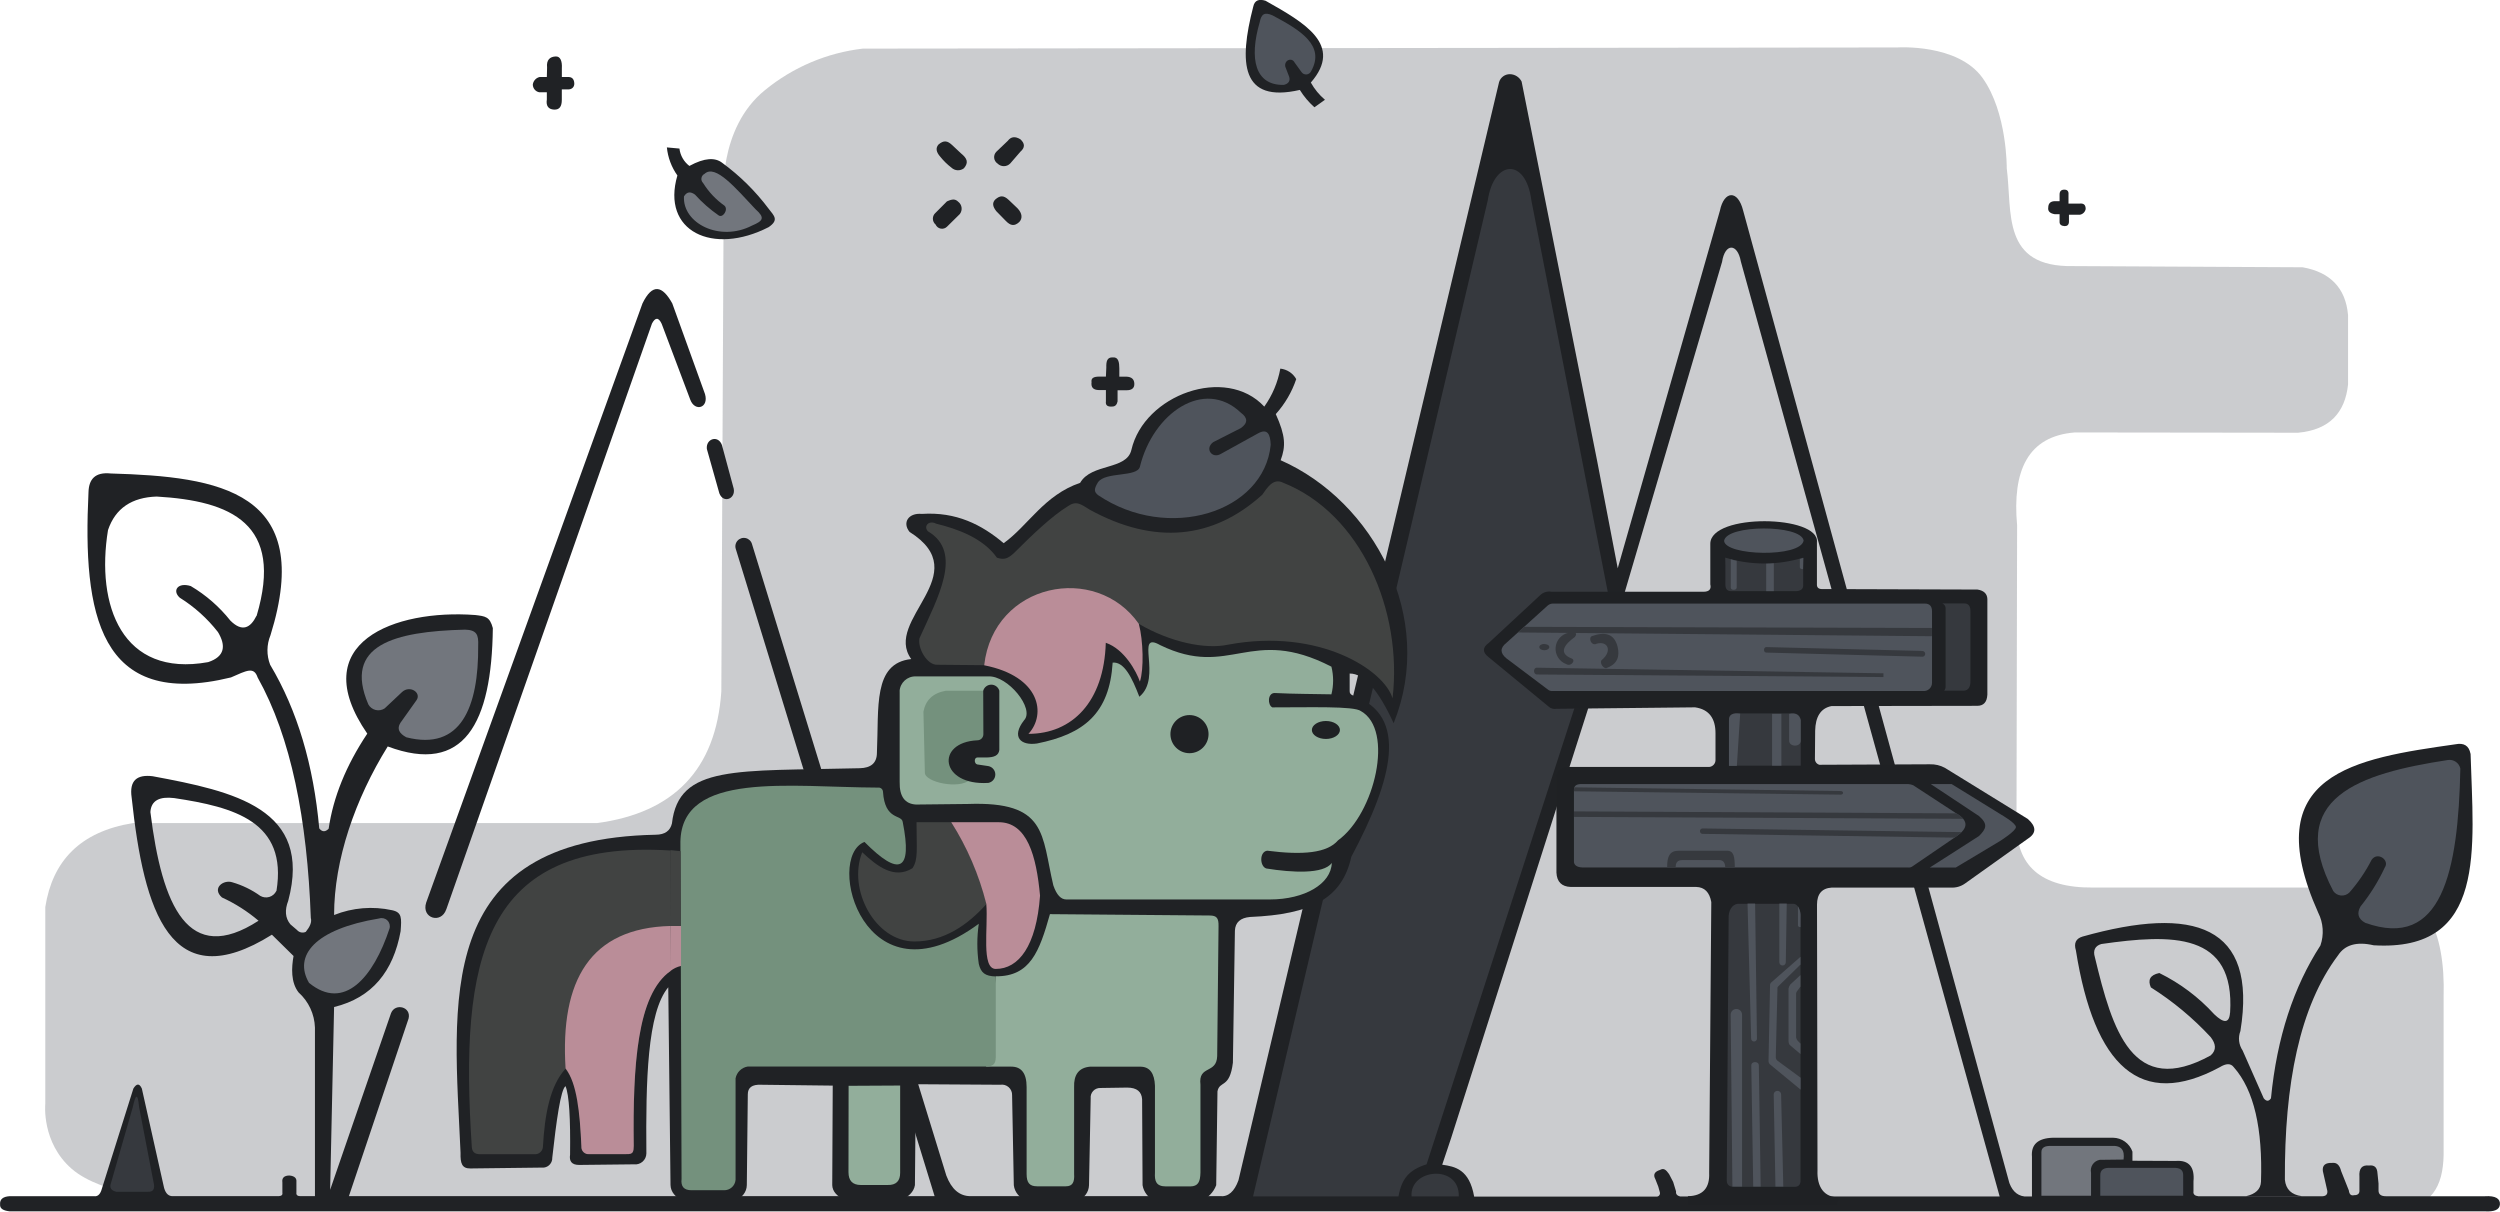
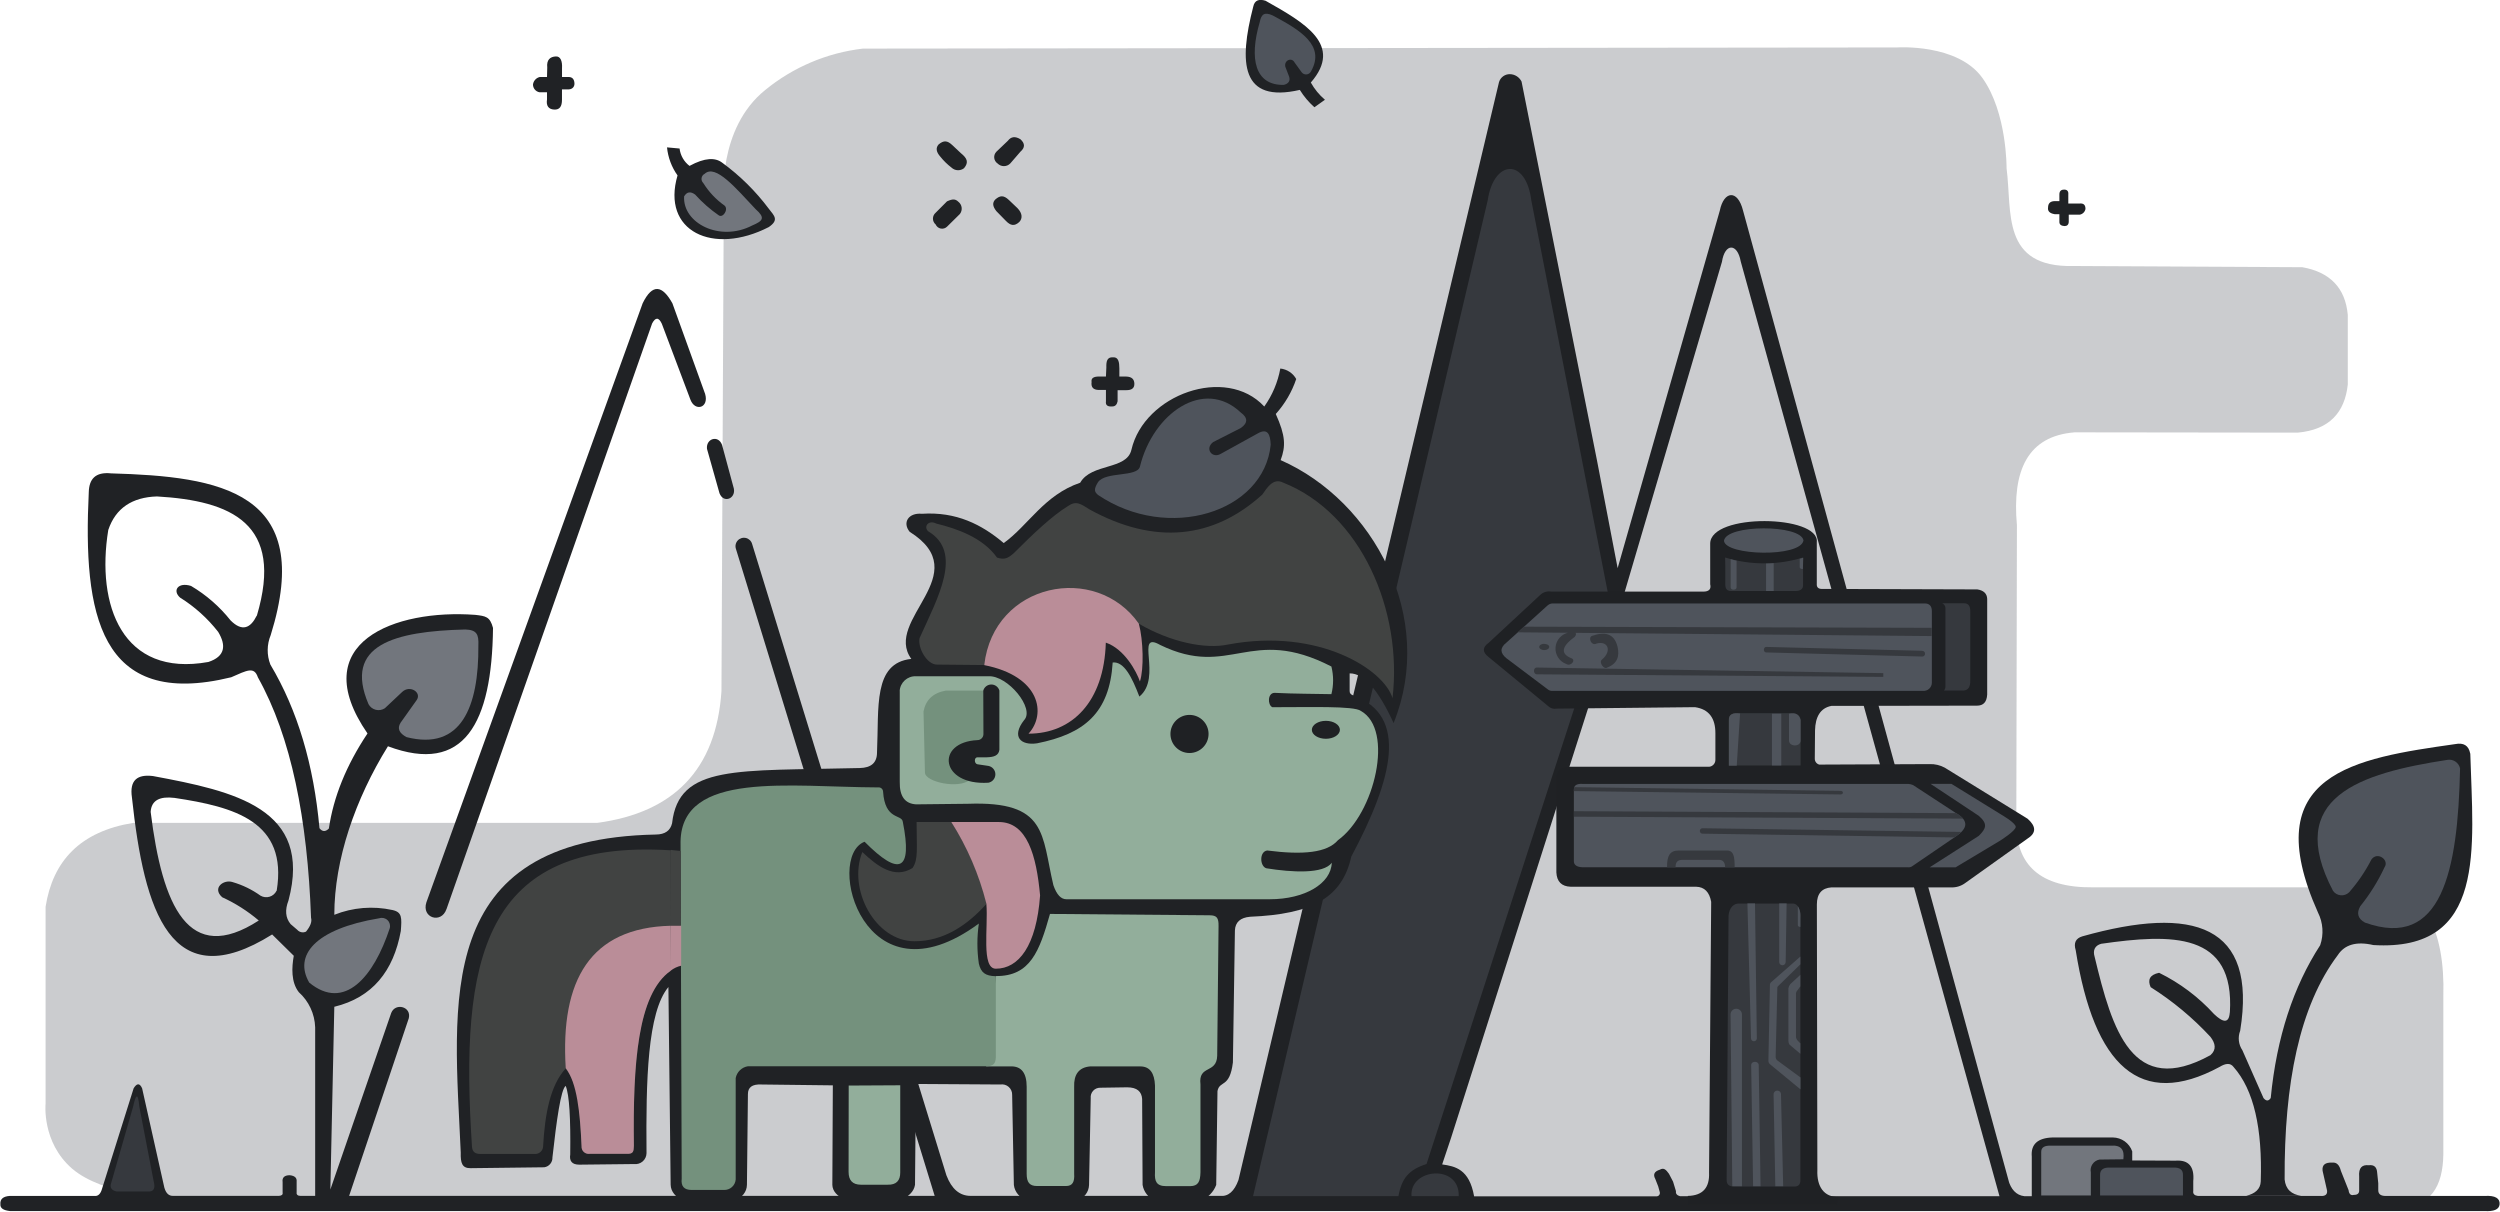
- <svg xmlns="http://www.w3.org/2000/svg" viewBox="0 0 611.06 296.1">
+ <svg xmlns="http://www.w3.org/2000/svg" height="296" width="611" viewBox="0 0 611.06 296.1">
  <defs>
    <style>.a{fill:#50555d;opacity:0.3;}.b{fill:#202225;}.c{fill:#36393e;}.d{fill:#1f2124;}.e{fill:#4f545c;}.f{fill:#92ae9b;}.g{fill:#74917d;}.h{fill:#414342;}.i{fill:#ba8d98;}.j{fill:#72767d;}</style>
  </defs>
  <path class="a" d="M63.08,640.81H41.85s-16.88-1.13-24.33-7.6-6.47-15.89-6.47-15.89l0-48.1c1.76-11.26,8.51-18.43,21.42-20.53H145.92c18.66-2.51,29.07-13,30.37-32.16l.57-120.5s-1.55-17.09,10.12-26.51a46.2,46.2,0,0,1,23.91-10.13l252.86-.28s14.77-1,20.82,7.46,5.91,22.08,5.91,22.08c1.38,10.72-1.38,24.26,16.31,23.9l56,.29c6.68,1.18,10.52,5,11.11,11.67v17c-.74,6.83-4.47,11.05-12.21,11.77l-54.56-.07c-11.47.9-15.34,9.29-14.12,22.7l-.15,72.61c-.11,10.45,5.79,16.05,18.76,15.93h69c11.86-.6,17.11,10.54,16.64,26.64v38.71c-.14,7.7-3,12.9-11.35,13.17Z" transform="translate(0.02 -347.51)" />
  <path class="b" d="M133.7,364c-.2-1.86.71-2.63,2.09-2.69,1.13-.07,1.63,1.09,1.52,2.9v2.12H139c.91.05,1.29.63,1.35,1.51s-.51,1.47-1.35,1.52H137.3v2.55c0,1.62-.56,2.46-1.91,2.39s-2-.9-1.75-2.47v-1.76h-1.83a1.94,1.94,0,0,1-1.6-1.9,2.18,2.18,0,0,1,1.68-1.84h1.75Zm136.59,75.56h-1.66c-1.44,0-2,.45-1.85,1.37-.16,1.2.36,1.89,1.76,1.92h1.75v2.77c-.14,1,.46,1.35,1.56,1.26.71,0,1.13-.46,1.29-1.26V442.9h2.18c1.25,0,1.94-.48,1.92-1.56s-.6-1.73-2-1.77h-1.67l0-2c0-1.51-.23-2.81-1.54-2.7-1.5-.11-1.68,1.06-1.64,2.44Zm233.1-42.88H502.3c-1.12,0-1.67.53-1.68,1.56-.13.85.35,1.42,1.6,1.63h1.17v1.91c0,.64.46.95,1.24,1,.59,0,1-.26,1.05-1V400l2.65,0a1.74,1.74,0,0,0,1.44-1.4c0-1-.46-1.44-1.48-1.33h-2.72l0-2c.1-.86-.15-1.37-.9-1.4-.92-.05-1.31.41-1.28,1.28Zm-274-13.87c-.79.89-.57,1.9.41,3a15.64,15.64,0,0,0,2.74,2.68,2.35,2.35,0,0,0,3.06.14c1.21-1.45.74-2.44-.76-3.66l-2.13-2C231.55,381.89,230.67,381.74,229.39,382.82Zm14.39,4.65a2.17,2.17,0,0,0,3.13,0l2.47-2.86c1.15-1,1.16-2,0-3.05-1.27-.77-2.29-.66-3.07.38l-2.8,2.67A1.88,1.88,0,0,0,243.78,387.47Zm-.55,8.82c-.74.81-.66,1.64.25,2.83l2.33,2.38c1.14,1.19,2.1,1.4,3.31.28.79-.85.78-2.08-.45-3.36l-2.1-2C245.25,395.15,244.36,395.3,243.23,396.29Zm-11.78.44-2.79,2.8a1.88,1.88,0,0,0,0,2.87,1.72,1.72,0,0,0,2.79.53l3.14-3.1a2.14,2.14,0,0,0-.4-3C233.5,396.18,232.91,396.06,231.45,396.73ZM0,641.9c-.09,1.06.86,1.53,2.33,1.69h605c2.23.13,3.59-.34,3.69-1.69s-1-2.18-3.69-2H583.17c-1.2,0-1.83-.45-1.82-1.42v-1.69l-.26-2.52c-.07-1.31-.65-2.06-2.07-1.88-1.65-.18-2.51.64-2.34,2.78v3.18c.07.81-.28,1.3-1.29,1.29-.76.19-1.18-.2-1.3-1.16l-1.88-4.73c-.34-1.35-1-2.14-2.14-2-1.64-.07-2.51.51-2.33,2l1.1,4.86c.09.92-.44,1.37-1.62,1.29H537.28c-.85-.11-1.28-.49-1.16-1.23v-2.4c.31-3.52-1.1-5.24-4.35-5l-16-.07c-2.83.21-4.32,1.51-4.67,3.76v3c0,1.3-.54,2-1.68,2H494.84c-2.06-.24-3.3-1.72-3.95-4l-1.77,4H410.65c-.73-.19-1.1-.58-1-1.23l-.71-2.33-1-1.92c-.73-1-1.24-1.57-2.24-1-1.38.43-1.69,1.2-1.1,2.27l.71,1.82.39,1.42a.82.82,0,0,1-.72,1H360.3c-1.17-6.67-4.65-7.35-7.81-7.8l2.16-6.45,42.13-132.08-6.41-33.44L371.9,367.45a3.26,3.26,0,0,0-2.85-1.81,2.74,2.74,0,0,0-2.66,1.94l-45.17,190L302.69,636c-1,2.75-2.49,4.08-4.48,3.88h-61c-2.69,0-4.65-1.69-5.91-5l-2.39,5H73.34c-.63,0-1-.32-.91-.84v-2.66c.08-.83-.37-1.41-1.68-1.55-1.34,0-1.91.62-1.75,1.68v2.53c.11.56-.25.8-.91.84H42.17c-.92,0-1.65-.53-2.08-2l-5.44-24.3c-.63-1.4-1.33-1.19-2.07,0l-7.85,24.95c-.37,1-.95,1.47-1.75,1.36H2.31C.7,640-.1,640.65,0,641.9Zm521.2-9.45V629a5.08,5.08,0,0,0-4.75-3.4h-14.7c-3.66.11-5.37,1.66-5.11,4.66v10.93l24.56.36ZM396.3,495l24.59-83.46c.73-4.71,3.79-4.59,4.59-.13l63.58,229.69h3.27L426.05,399c-1.31-5.24-4.68-4.86-5.68,0l-26.78,93.72ZM85.22,640l14.63-43.55c.69-2.85-3.27-3.86-4.29-1.31l-15.51,45Zm23.83-70.18,50.29-143.23c.81-1.53,1.6-1.58,2.37.07l7,18.57c1.14,3,4.58,2,3.59-1.4l-8-22.16c-2.45-4.41-4.87-4.94-7.28,0L104.15,568.12C102.91,571.94,107.8,573.44,109.05,569.79Zm63.7-112.58,3.06,10.86c1,2.56,4,1.32,3.51-1.14l-2.89-10.69C175.51,453.77,172.49,454.74,172.75,457.21ZM233,640.05l-1.57-4.73L183.79,480.51a2.07,2.07,0,1,0-3.95,1.23l48.63,158.31M165.55,390.4c-4,13.65,8.65,19.65,22.32,12.62,2.53-1.75,1.36-2.72,0-4.47a54,54,0,0,0-11.39-11.26c-1.7-1.3-4.23-1.27-8,.78a6.29,6.29,0,0,1-2.43-4.25l-3.07-.28A14.3,14.3,0,0,0,165.55,390.4Zm158.28-18.5a15.25,15.25,0,0,1-3.45-4.21c8-9.21-1.49-14.6-11.08-20-1.57-.48-2.67-.15-3,1.46-3.56,13.76-3,23.65,11.39,20.34a18.93,18.93,0,0,0,3.57,4.24Zm280,159.84c-.38-2-1.64-2.71-3.67-2.31-24.48,3.48-48.76,7.11-33.55,41.17a10.29,10.29,0,0,1,.54,8c-6.53,10.09-10.64,22.46-12.09,37.36-.54.8-1.12.79-1.77,0l-5.16-11.68a5.16,5.16,0,0,1-.54-4.76c4.21-25.92-11.34-30.75-38.59-23.09-1.63.49-2.16,1.62-1.62,3.39,4.51,28.35,15.8,39,35.18,28.53,1.5-.92,2.65-1,3.4,0,5,5.63,7.08,15.13,6.66,28-.08,1.89-1.38,3-3.58,3.52h13.51c-2.45-.33-3.85-1.62-4.09-4-.12-23.34,3.58-42.35,13-54.86,1.65-2.52,4.48-3.43,8.69-2.45C608,580.23,604.5,554.75,603.85,531.74Zm-58.78,63.31c-.2,2.77-1.66,2.47-3.85.38a45,45,0,0,0-13.43-10.09c-2.34.49-2.84,1.74-2.07,3.51A73.26,73.26,0,0,1,540.32,601c1.25,1.62,1.51,3.14,0,4.48-19.09,10.5-24-6.1-28.3-24-.53-1.71.1-2.81,1.58-3.23C530.77,575.8,546.32,575.24,545.07,595.05Zm-429-97.22c-19.48-1.44-41.67,6.69-26.3,29-5.21,7.82-8.32,15.56-9.44,23.24-.79.8-1.56.86-2.3-.08-1.39-15.43-5.33-28.82-12-40a9.68,9.68,0,0,1,.08-7.21C77.06,467.57,53.6,464,27.06,463.24c-3.88-.4-5.37,1.44-5.45,4.6-1.43,29.54,2.47,53.17,34.82,45.25,3.91-1.71,5.6-2.69,6.52,0,8.18,14.61,12.13,34.68,13,58.79.29,1-.2,2.13-1.23,3.4a1.81,1.81,0,0,1-2.15-.46l-1.61-1.38c-1.29-1.55-1.41-3.49-.53-5.76,6-22.52-13.19-26.73-33.13-30.44-3.81-.47-5.76,1-5.14,5.22,3,28,9.54,49,34.28,33.51l5.29,5.21c-.51,2.85-.69,6.44,1.23,8.9a12.09,12.09,0,0,1,4,8.59v41.22h3.68l1-46.24c9.32-2.27,14.47-8.72,16.26-18.53.24-3.24.35-4.61-2.07-5.13a24.25,24.25,0,0,0-14.19,1.17c0-13.47,5.13-28.34,13.11-41.2,18.67,7,25.43-5.64,25.69-28.93C119.69,498.21,118.62,498.14,116.09,497.83Zm-53.39.22c-1.48,3-3.53,4-6.38,1.14a35.24,35.24,0,0,0-9.67-8.43c-3.19-1-4.61,1.14-2.68,2.85A36,36,0,0,1,53.25,502c2,3.32,1.71,6-2.39,7.35-21.06,3.81-27.49-13.89-24.48-32.28,1.8-5.36,5.87-8,11.9-8.19C56.44,469.94,69.43,475.46,62.7,498.05Zm4.85,67.25a2.79,2.79,0,0,1-3.92,1.18,22.44,22.44,0,0,0-6.8-3.31c-2.16-.74-5.12,1.42-2.56,3.7a38.61,38.61,0,0,1,8.94,5.69C46,583.68,39.59,569.08,36.74,546c.18-2.9,2.32-3.84,5.81-3.42C57.22,544.78,70.32,548.33,67.55,565.3Z" transform="translate(0.02 -347.51)" />
  <path class="c" d="M32.44,618.11c.62-2.83,1.18-3.9,1.54,0l3.5,18.22c.46,1.77,0,2.55-1.39,2.48H28.43c-1.31-.29-1.75-1-1.31-2.18ZM345,639.94h11.54C356.77,632,344.49,633.12,345,639.94Zm-3.2,0c.8-4.41,2.59-6.47,6.87-7.85l44.68-137.86-19.06-97.71c-1.33-10.53-9.2-10-10.67,0L306.26,639.94Z" transform="translate(0.02 -347.51)" />
  <path class="d" d="M412.54,639.89c3.71-.08,5.36-2.06,5.2-5.69l.52-66.21c-.43-2.37-1.63-3.64-3.69-3.69H383.91c-2.2-.07-3.39-1.23-3.5-3.51V537.45c.08-1.55,1-2.39,2.84-2.48h34.53a1.69,1.69,0,0,0,1.51-1.69v-6.53c0-3.58-1.51-5.85-5-6.35l-33.86.36a2.24,2.24,0,0,1-2-.6l-14.57-12c-1.59-1.22-1.55-2.39,0-3.5L376.42,493a3.13,3.13,0,0,1,2.78-.85h37.12c1.4,0,2-.61,1.7-1.81v-9.92c0-7.53,26.81-7.05,26.06-.36v10.16c-.07.87.37,1.24,1.15,1.27l38.09.12c1.52.23,2.37,1,2.42,2.3v23.4c-.1,1.84-.94,2.72-2.48,2.72l-35.61.06c-2.71.53-3.92,2.68-4,6l-.06,6.9a1.47,1.47,0,0,0,1.09,1.45l27-.12a7.23,7.23,0,0,1,3.7.88l20.24,12.48c2,1.77,2.26,3.41,0,4.84l-15.34,10.94a5.4,5.4,0,0,1-3.41,1h-29.2q-3.56.24-3.57,4.17l.12,64.93c-.17,4.08,1.63,6.65,5.17,6.59L449,642h-36.4Z" transform="translate(0.02 -347.51)" />
  <path class="e" d="M440.83,479.64c-.73,4.21-19.12,3.74-19.44.08C421.91,475.68,440.21,475.68,440.83,479.64Zm-62.58,15.9-10.05,9.08c-1.65,1.29-1.55,2.56,0,3.82L378.25,516a1.66,1.66,0,0,0,1.32.41H470a2,2,0,0,0,2.21-2v-17.5c0-1.21-.58-1.88-1.77-1.87h-91A2,2,0,0,0,378.25,495.54Zm6.44,45.1v17.3c-.07,1,.69,1.54,2.06,1.6h79.53a1.59,1.59,0,0,0,1.27-.35l10.62-7.26c2.73-1.86,3.18-3.72,0-5.59l-10.56-6.9a3.67,3.67,0,0,0-1.17-.28H386.75C385.35,539.08,384.64,539.56,384.69,540.64Zm99,6.33c2.29,2,1.77,3.12,0,4.89l-12,7.69h6.34l10.8-6.47s3.9-2.44,3.89-3.42-3.55-3-3.55-3L477,539.15h-5.1Z" transform="translate(0.02 -347.51)" />
  <path class="c" d="M424.75,568.42h13.48c1.4,0,2,1.89,1.84,3.65v63.86c.05,1.24-.56,1.76-1.75,1.66H423.79c-1.23,0-1.76-.56-1.75-1.66L422.5,572C422.41,570.13,423.32,568.56,424.75,568.42Zm15.37-33.77V523.48a1.85,1.85,0,0,0-1.68-1.6H424.6c-1.41,0-2.12.56-2,1.78v11Zm-18.41-48.84v4.62c0,1.11.54,1.58,1.41,1.57h15.8c1,0,1.79-.43,1.8-1.31v-4.88l0-2a32.38,32.38,0,0,1-19.05,0ZM480.1,495h-5.37a1.28,1.28,0,0,1,.8,1.11l0,19.1a1.6,1.6,0,0,1-.34,1.12H480c1.07-.08,1.66-.85,1.6-2.53V497.06C481.65,495.7,481.16,495,480.1,495Zm-7.9,6-99.74-.28L371,502.1l101.18.92Zm-96.57,9.71c-.94,0-.92,1.62,0,1.66l84.71.63v-.92Zm94.1-4.1-38-.94c-.78,0-.78,1.38,0,1.35l38,1A.7.7,0,1,0,469.73,506.64Zm-79.58-1.74c2.9-.85,3.94,1.81,1.38,3.92-.8.65.55,2.54,1.33,1.92,2.44-.94,3.08-2.76,2.49-5.16-.84-3.24-3.15-3.66-6.27-2.56C388.16,503.4,388.89,505.41,390.15,504.9Zm-5.21-1.72c.78-.94-.21-1.46-1.47-1a4,4,0,0,0-.65,7.69c1.17.71,2.43-1,1.28-1.39C380.85,507.15,382.3,505.08,384.94,503.18Zm-7.5,1.75c-.67,0-1.22.35-1.22.77s.55.78,1.22.78,1.23-.35,1.23-.78S378.12,504.93,377.44,504.93Zm7.27,40.93,0,1.35,95.18.47a6.81,6.81,0,0,0-1.7-1.34ZM416.24,550a.67.67,0,1,0,0,1.33l61.46.92a11.57,11.57,0,0,0,1.75-1.35Zm-6.69,9.56c0-1.2.39-1.8,1.64-1.83l9,0c.91,0,1.47.57,1.48,1.81H424c0-2.53-.21-4.09-1.86-4.09H410.28c-2.11,0-2.84,1.27-2.81,4.08Zm-24.86-18.64,65.18.82c.82,0,.78-.89,0-.88l-65.07-.91A2.46,2.46,0,0,0,384.69,540.91Z" transform="translate(0.02 -347.51)" />
  <path class="e" d="M435.39,522v12.66l-2.27,0V522Zm1.9,0v6.55c0,1.58,2.83,1.63,2.83,0v-5C439.81,522.18,438.92,521.7,437.29,522Zm-14.71,1.71v11l1.93,0,.81-12.76C423.66,521.71,422.51,522.05,422.58,523.66Zm.44-39.45v6.86c0,.76,1.45.72,1.45,0v-6.54A13.84,13.84,0,0,1,423,484.21Zm8.66,1.08V492l1.86,0v-6.81C432.94,485.25,432.32,485.28,431.68,485.29Zm8.22-1.2v2c0,.33.29.48.78.49l.08-2.76ZM425.78,595.52a1.39,1.39,0,1,0-2.78,0l.42,42h2.36Zm4.55,42-.45-29.6c0-1.08-1.84-1.08-1.84,0l.47,29.6Zm5.53,0-.53-22.37a.91.91,0,1,0-1.81,0l.42,22.37Zm-8.74-69.15.88,33a.71.71,0,0,0,1.42,0l-.45-33Zm12.33.66v4.67c0,.26.25.42.62.42V571A4.19,4.19,0,0,0,439.45,569.07Zm-4.56-.65v14.33a.79.79,0,1,0,1.58,0l.23-14.33Zm5.17,13L433,587.57a.91.91,0,0,0-.38.81l-.37,18.44a1.1,1.1,0,0,0,.48.95l7.36,6.07,0-2.91-5.72-4.21a1.19,1.19,0,0,1-.35-.8l.41-16.74a.66.66,0,0,1,.26-.65l5.37-5.26Zm0,21.21-.65-.66a1.6,1.6,0,0,1-.42-.8l0-10.84a1.42,1.42,0,0,1,.42-.75l.64-.88,0-2.81-2.46,2.28a2.43,2.43,0,0,0-.45,1V602a1.77,1.77,0,0,0,.25.89l2.66,2.24Z" transform="translate(0.02 -347.51)" />
  <path class="b" d="M182.76,615c0-1.62,1-2.47,3.31-2.35l17.45.21-.12,24.33c.17,6.33,19.12,6.79,20.21,0l.22-24.67,20.64.13a2.49,2.49,0,0,1,2.89,2.56l.42,22c.83,7.08,18.15,7.08,18.38,0l.41-21.22a2.3,2.3,0,0,1,2.35-2.55l6.54-.1c2.45,0,3.56,1.05,3.68,2.86l.11,21c1.15,6.91,15.39,7.08,18,0l.31-22.95c.53-2.68,3-.62,3.77-7l.49-32.24c.08-2.07,1.36-3.16,3.7-3.37,15.06-.63,22.5-4.54,24.76-14.72,10.21-19.15,14-34.43.51-39.37-.65-.22-.95-.6-.92-1.12v-4.29c3.52-.05,7.11,4.2,10.75,12.15C351.05,498.5,335.71,470,313,460c1.27-3.4,1.22-5.94-1.19-11.28a24.32,24.32,0,0,0,5-8.55,5.06,5.06,0,0,0-3.89-2.56A23.11,23.11,0,0,1,309,446.9c-9.4-10.15-29.37-2.91-32.48,10.57-1.15,5-9.77,3.23-12.53,8.06-8.82,3-12.69,10.45-18.69,14.75-5.39-4.55-11.61-7.71-20-7.16-3.3-.3-4.83,2.15-3,4.4,16.47,10.38-6.56,21.49.41,31.08-9.41,1-7.88,11.8-8.39,22.9,0,2.54-1.5,3.72-4.19,3.78-30.11.78-44.29-.94-45.91,13.5-.42,1.77-1.69,2.75-4,2.76-54.86,1.07-49.27,41.28-47.67,77.75-.07,2.56.33,3.85,2.42,3.82l18-.22a2.34,2.34,0,0,0,2-2.42c1-9,2.06-16.68,3.24-17.48.89,2.18,1.22,8,1.11,16.75-.25,1.59.39,2.5,2.2,2.51l13.39-.15a2.72,2.72,0,0,0,3.06-2.66c-.15-17.77.21-34.44,5.35-40.62l.55,48.35c.19,6.79,18.54,7.08,18.65,0Z" transform="translate(0.02 -347.51)" />
  <path class="f" d="M243.37,586.14c8.44.07,10.67-6.08,13.24-15.19l39,.33c1.81,0,2.25.65,2.21,2.66l-.33,31.69c-.13,4.48-4.67,2.14-4.09,7v21.49c-.06,2.34-.6,3.34-2.47,3.38H285c-2.4,0-2.85-1.24-2.72-3.38V612.9c-.12-3-1.23-4.69-3.64-4.67H266.41c-2.81.25-4,2.06-3.89,5v21.24c.13,2-.4,3-2,3h-7.07c-1.85,0-2.54-.91-2.54-3V613.22c0-3.49-1.37-5-3.76-5H241Zm-36,47.87c0,2.1,1,3.13,3,3.14h6.57c2.09.06,3.07-1,3.06-3V612.84l-12.6.07Zm12.51-117.53v22.15c-.08,3.63,1.33,5.38,4,5.53l12.68-.14c19.48-.7,17.94,7.5,20.88,19.9.83,2.42,1.91,3.43,3.16,3.44h49.75c8.57,0,15-3.83,15.15-8.93-2,2.8-9.73,2.37-16,1.36-1.61-.49-1.75-4.07.21-4.35,8.76,1.13,14.65.57,17.31-2.52,9-6.52,13.8-27,5.6-31.6-1.62-1.28-12.83-.89-21.65-.91-1.19-.56-1.19-3.51.56-3.51,5,.25,9.67.22,13.88.32a13.93,13.93,0,0,0,0-6.76c-19.89-10.24-24.67,3.08-41.84-5.26-6.38-3.64.63,7.92-5.11,12.61-1.78-4.65-3.7-8.61-6.52-8.34-.77,12.41-7,17.47-18.5,19.77-4,.58-6.31-1.62-3.16-5.67,2.71-2.81-4-11-8.75-10.73H223.86A3.84,3.84,0,0,0,219.86,516.48Z" transform="translate(0.02 -347.51)" />
  <path class="g" d="M215.8,541c.45,7.16,4.61,5.49,4.83,7.45,2.4,12.06-.84,13.44-9.35,4.85-9.8,3.79-.12,40.67,27.94,20a33.9,33.9,0,0,0,0,9.81c.51,2.15,1.5,3,4.15,3.07V606c-.05,1.61-.64,2.17-2.42,2.19H182.77a3.62,3.62,0,0,0-3,2.89v24.81a2.77,2.77,0,0,1-2.86,2.54H169c-1.86,0-2.64-.9-2.43-2.77l-.28-82.41c.29-17.36,26.7-13.31,48.29-13.23A1.07,1.07,0,0,1,215.8,541Zm24.5-24.65h-9.18c-3.19.58-4.92,2.36-5.43,5.12l.35,14.91c0,2.32,8.36,4.12,11,1.75l.35-5.86,4.33-1.88.18-14Z" transform="translate(0.02 -347.51)" />
  <path class="h" d="M163.88,573.84v11c-7.83,4.88-9.27,22.15-9,42.76,0,1.35-.27,1.95-1.27,2h-9.52c-1.3-.1-1.95-.72-2-1.86-.47-8.65-.2-14-3.89-19-3.77,4.12-5.08,11.12-5.52,19.13a1.92,1.92,0,0,1-2.06,1.76H117.3c-1.33,0-1.92-.63-2-1.76-3-45.8,2.45-75.32,48.54-72.48Zm0,0h2.52l-.06-18.28-2.46-.26Zm68.59-25.36H224c0,6.5.46,9.12-1,11.25-4.44,2.75-8.61-.45-12.27-3.91-3.64,9.09,3.16,21.81,12.75,21.81,7.23,0,13-4,17.64-9.18C239.89,562.52,236.63,554.89,232.47,548.48Zm-7.74-45c-.53,2.41,1.85,6.63,4.34,6.51l11.47.11,10.24-8,27.56-2.1c7.72,4.5,16.27,6.28,21.82,5.08,22.34-4.18,38.22,6.29,40.19,13.12,2.51-21.31-7.63-45.13-26.76-52.71-2.43-1.23-3.94,1.33-5.07,2.93-12,10.88-26.33,12.36-42.17,3.68-2.32-1.48-3.37-2.24-5.38-.84-3.81,2.34-8.42,6.7-13.23,11.51-1.37,1.2-2.22,1.67-4.08,1.06-3.46-4.89-9.82-7.08-14.86-8.32-1.85-.95-3.16.67-2,1.87C235.46,482.5,229.21,493.57,224.73,503.5Z" transform="translate(0.02 -347.51)" />
  <path class="i" d="M138.22,608.65c-1.35-21.53,6-34.32,25.66-34.81v11c-8.21,5.8-9.24,23.16-9,42.76-.07,1.35,0,2.09-1.86,2h-8.93a1.73,1.73,0,0,1-2-1.86C141.71,619.48,141,612.28,138.22,608.65Zm25.66-23.83a6.47,6.47,0,0,1,2.56-1.21l0-9.77h-2.52Zm106.38-80.2c4.58,1.56,7.5,7.08,8.34,9.49,1-3.05.82-10.05-.26-14.11-10.47-15-35.52-10.08-37.8,10.12,13.79,2.72,15.22,12,10.82,16.76C262,526.88,269.84,519.1,270.26,504.62Zm-29.2,63.83c.47,5.87-1.3,15.9,2.31,15.89,5.58,0,9.93-5.56,10.82-17.91-.89-9.74-3.15-17.95-10.09-17.95H232.47A67.82,67.82,0,0,1,241.06,568.45Z" transform="translate(0.02 -347.51)" />
  <path class="d" d="M240.3,516.34a2.05,2.05,0,0,1,3.94,0v14.48c-.18,1.36-1.23,1.79-3.11,1.84h-2.27c-.82,0-.82,1.53,0,1.7l2.69.4a2.09,2.09,0,0,1,0,4.11c-11.79.74-13-9.93-2.69-10.41a1.48,1.48,0,0,0,1.48-1.45Zm83.76,7.4c-1.9,0-3.43,1-3.43,2.2s1.53,2.19,3.43,2.19,3.43-1,3.43-2.19S326,523.74,324.06,523.74Zm-33.34-1.45a4.66,4.66,0,1,0,4.66,4.65A4.66,4.66,0,0,0,290.72,522.29Z" transform="translate(0.02 -347.51)" />
  <path class="j" d="M92.68,572a2,2,0,0,1,2.51,2.46c-3.92,11.92-11.09,20.34-19.68,13.28C71.69,581.18,76.75,574.63,92.68,572ZM90,519.66a2.79,2.79,0,0,0,4,1l4.25-4c1.92-1.77,4.81.16,3.53,2l-3.93,5.53c-.94,1.48-.26,2.61,1.44,3.53,13.35,3.42,17.69-7.38,17.57-22.38.12-2.73-.38-3.85-3.21-3.93C96.33,501.84,83.82,505.17,90,519.66ZM511.08,639.78v-5.63a2.64,2.64,0,0,1,2.14-3.15l5.81-.07c.3-2.27-.48-3.54-3.14-3.32H501.28c-1.47-.06-2.34.38-2.33,1.52v10.65h12.13ZM172.19,390a1.39,1.39,0,0,0-.35,2.25,19.21,19.21,0,0,0,5.23,5.54c1,.93-.41,3.1-1.45,2.36a33,33,0,0,1-5.76-5.07c-1.12-.81-2-.72-2.7.44-.38,6.55,8.74,11.23,16.64,7.12,2.7-1.14,3.24-1.87.84-4C179.88,393.6,174.85,387.53,172.19,390Z" transform="translate(0.02 -347.51)" />
  <path class="e" d="M598.27,533.28a2.7,2.7,0,0,1,3.08,2.09c-.52,25.23-4.52,44.37-23.23,37.71-1.85-1-2.08-2.4-1.18-4a46.51,46.51,0,0,0,5.93-9.51c1.27-1.81-1.76-4-3.21-1.9a39.08,39.08,0,0,1-5.44,8,2.6,2.6,0,0,1-3.93-.36C558.3,542.42,576.86,536.56,598.27,533.28Zm-75,99.69h-7.43c-1.63-.09-2.55.46-2.5,1.88v4.93H533.6v-4.93c.06-1.34-.73-2-2.57-1.88ZM296.5,455.59l6.75-3.43c1.75-1.22,1.79-2.49,0-3.8-9-8.54-21.47.16-24.65,13.24-.7,2.62-8.38,1.14-10.24,3.78-1.19,1.91-.81,2.42,0,3.14,17.14,11.57,40.58,4.25,42.21-12.27-.09-2.64-.79-4.15-3.23-2.74l-8.93,4.93C296.28,459.74,294.36,457.21,296.5,455.59Zm17.28-87.33c1.17-.29,1.62-1,1.3-2l-.94-2.44c-.34-1.6,1.6-2.39,2.29-1l1.66,2.29a1.35,1.35,0,0,0,2.34-.16c3.59-6.36-2.67-10.09-9.41-13.68-1.9-.85-2.74-.38-3.12,1.61C305.24,361.92,306.75,368.42,313.78,368.26Z" transform="translate(0.02 -347.51)" />
</svg>
